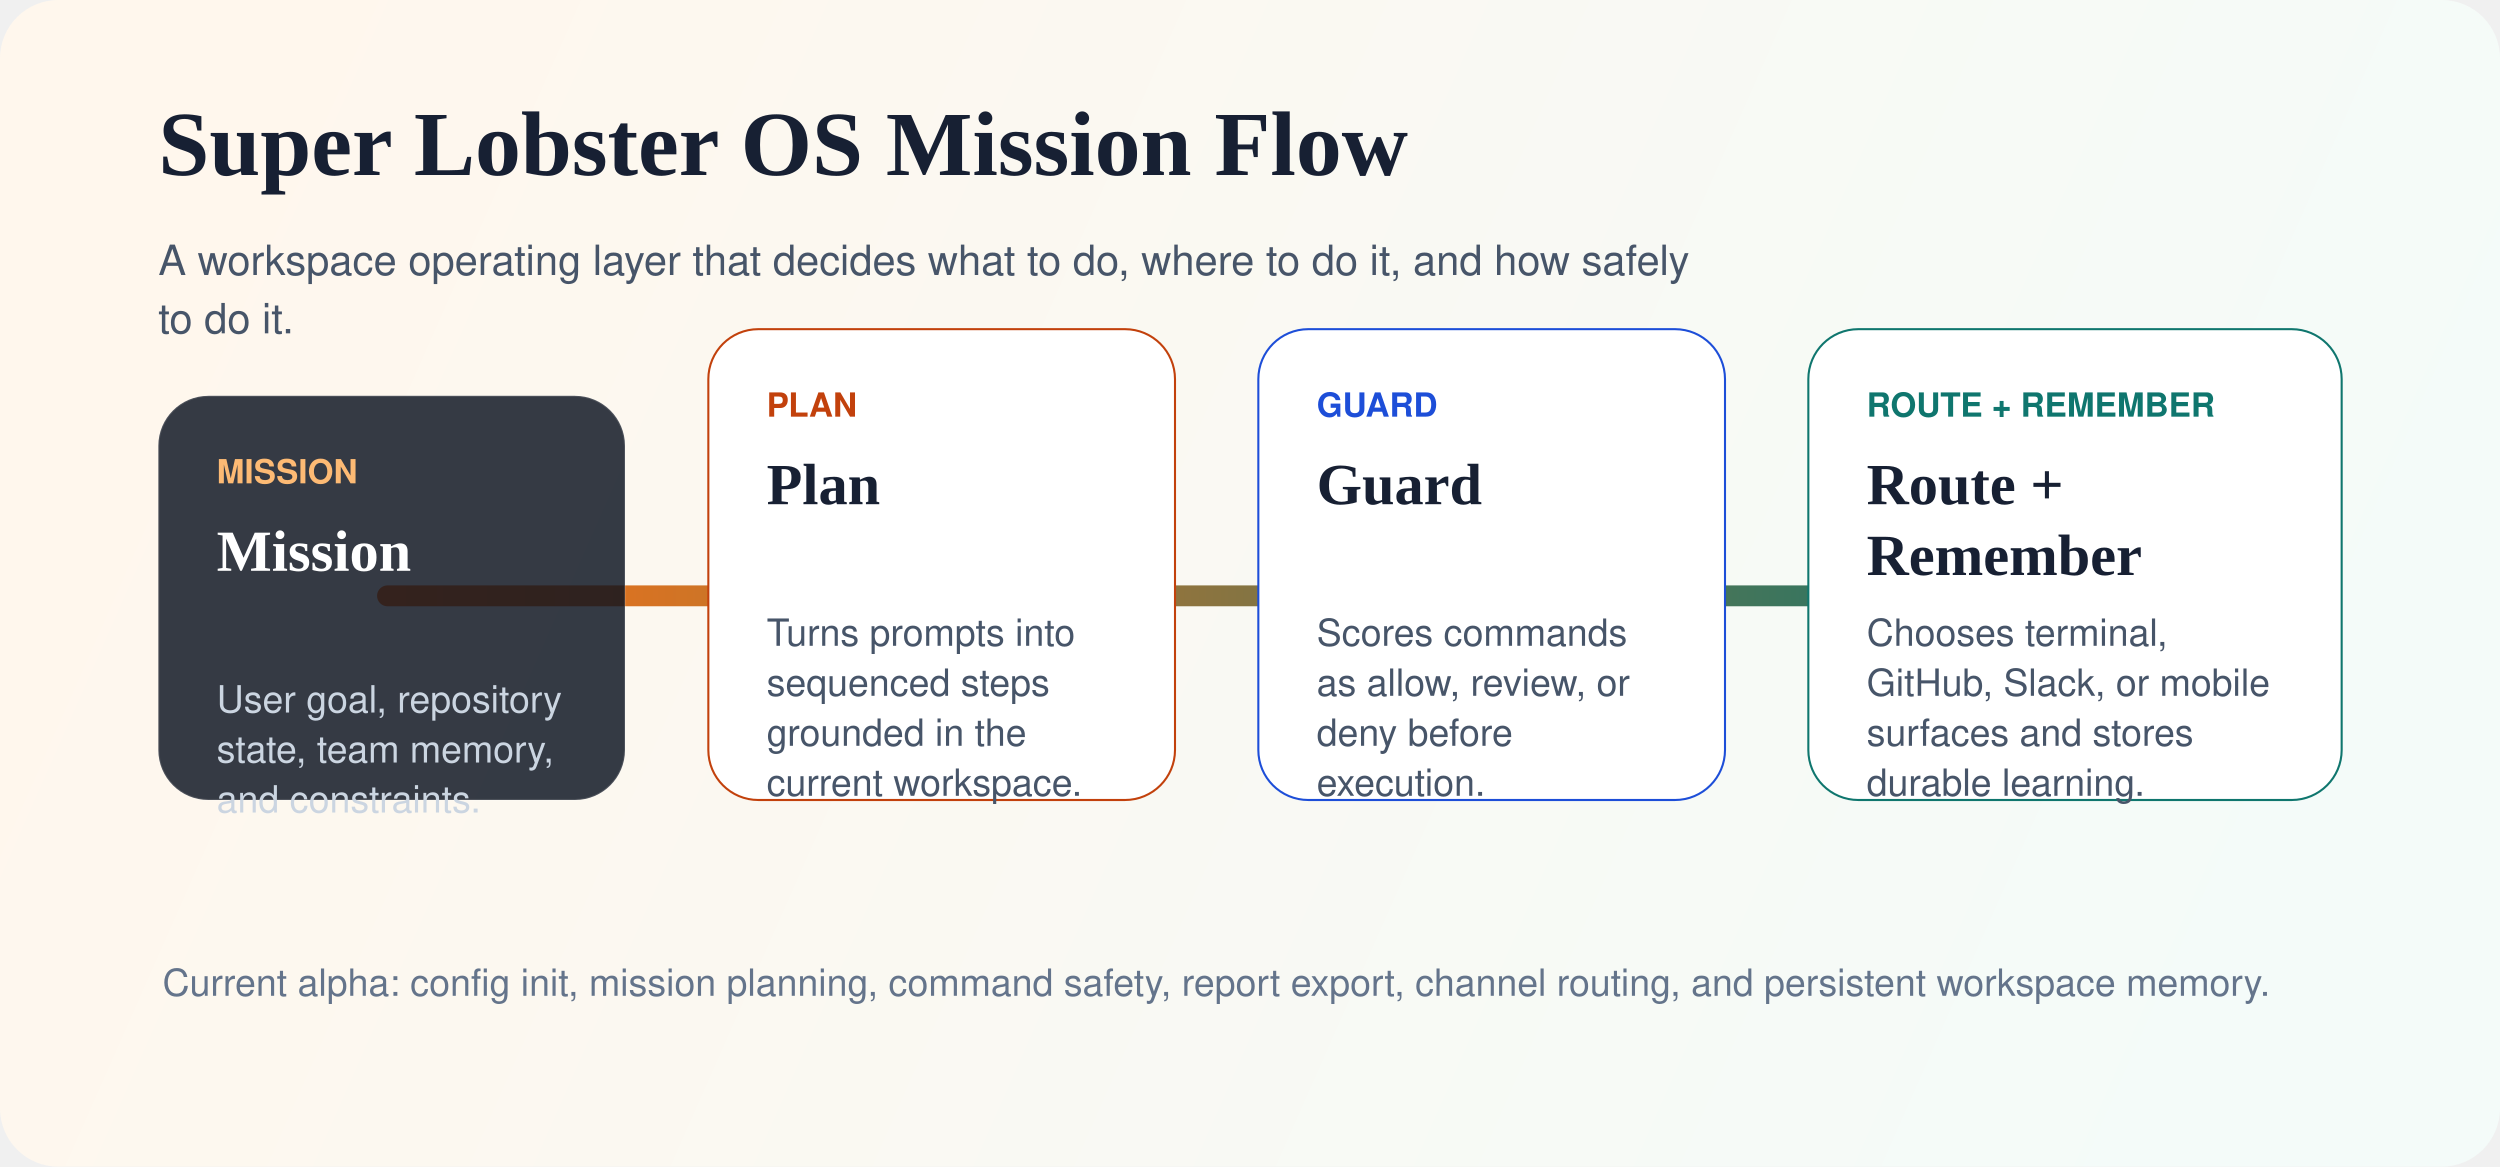
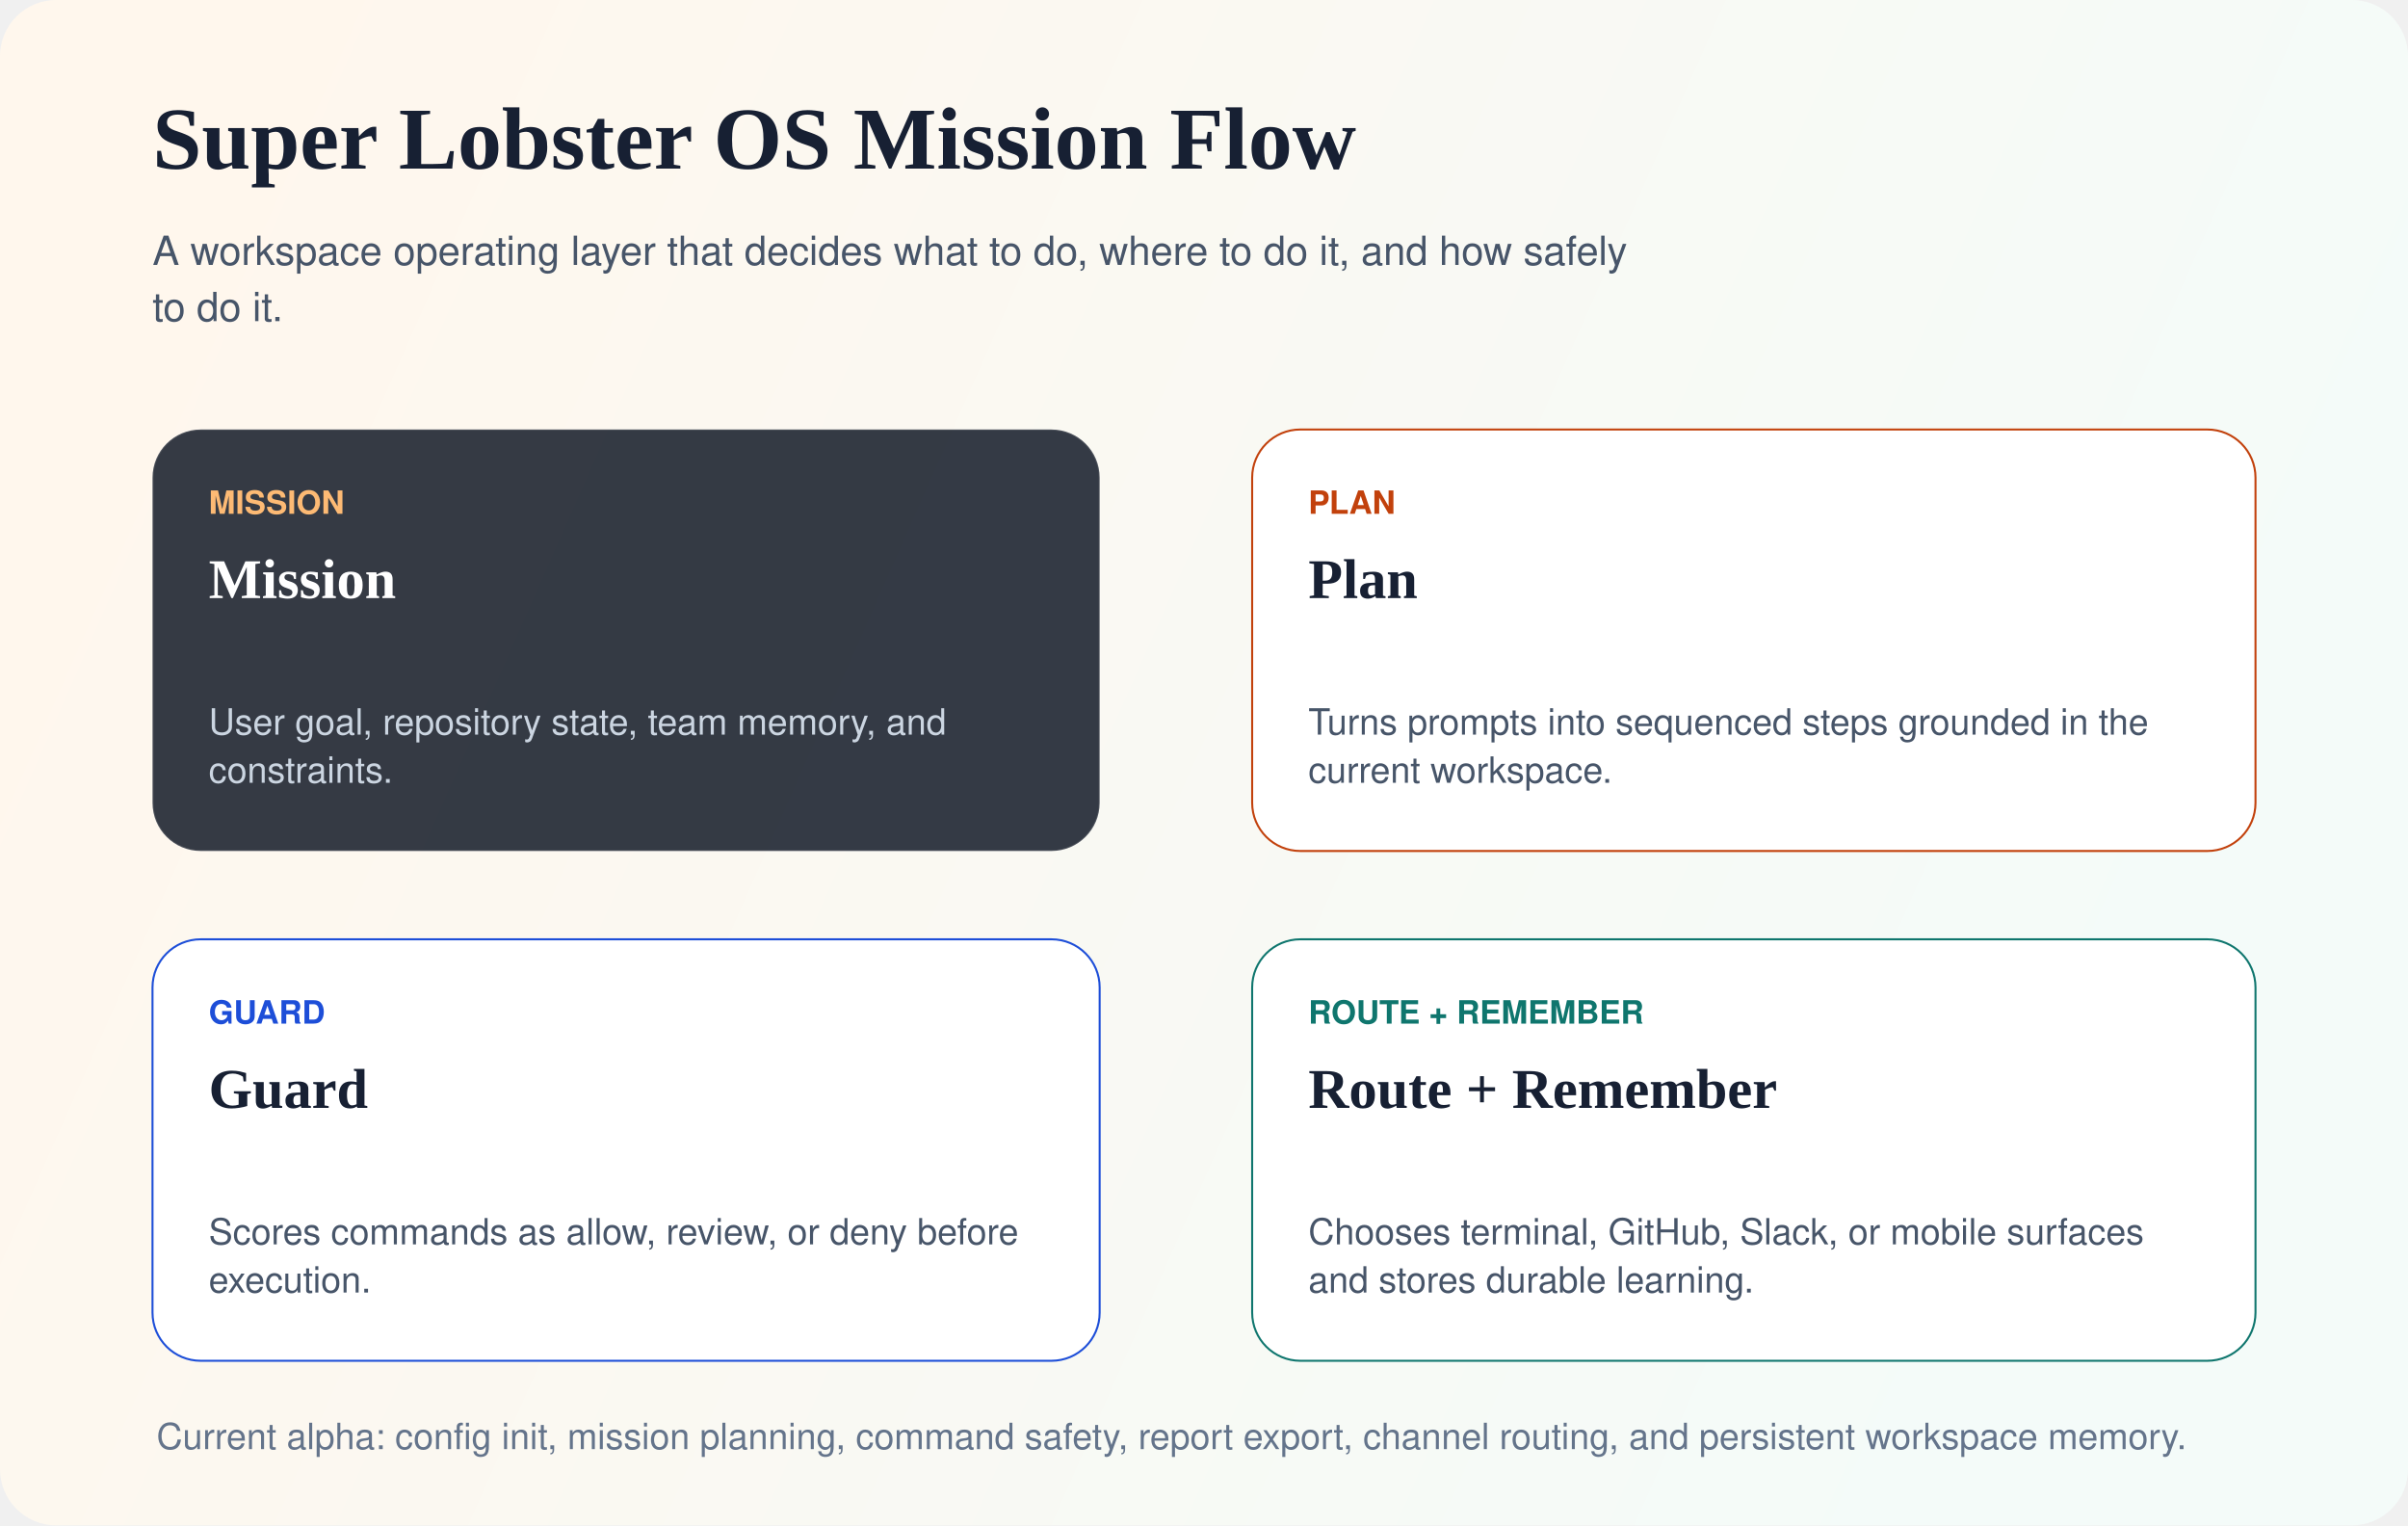
- <svg xmlns="http://www.w3.org/2000/svg" width="1200" height="560" viewBox="0 0 1200 560" fill="none">
+ <svg xmlns="http://www.w3.org/2000/svg" width="1200" height="760" viewBox="0 0 1200 760" fill="none">
  <defs>
    <linearGradient id="mapBg" x1="108" y1="58" x2="1080" y2="488" gradientUnits="userSpaceOnUse">
      <stop stop-color="#fff7ed" />
      <stop offset="1" stop-color="#f4fbf9" />
    </linearGradient>
    <linearGradient id="connector" x1="186" y1="286" x2="1018" y2="286" gradientUnits="userSpaceOnUse">
      <stop stop-color="#f97316" />
      <stop offset="1" stop-color="#0f766e" />
    </linearGradient>
  </defs>
-   <rect width="1200" height="560" rx="28" fill="url(#mapBg)" />
+   <rect width="1200" height="760" rx="28" fill="url(#mapBg)" />
  <text x="76" y="84" fill="#172033" font-family="Georgia, Times New Roman, serif" font-size="44" font-weight="700" letter-spacing="0">Super Lobster OS Mission Flow</text>
  <text x="76" y="132" fill="#475569" font-family="Helvetica, Arial, sans-serif" font-size="20" font-weight="400" letter-spacing="0">A workspace operating layer that decides what to do, where to do it, and how safely </text>
  <text x="76" y="160" fill="#475569" font-family="Helvetica, Arial, sans-serif" font-size="20" font-weight="400" letter-spacing="0">to do it.</text>
-   <line x1="186" y1="286" x2="1018" y2="286" stroke="url(#connector)" stroke-width="10" stroke-linecap="round" />
  <g>
-     <rect x="76" y="190" width="224" height="194" rx="24" fill="rgba(9, 17, 31, 0.82)" stroke="rgba(255,255,255,0.12)" />
-     <text x="104" y="232" fill="#fdba74" font-family="Helvetica, Arial, sans-serif" font-size="16" font-weight="700">MISSION</text>
-     <text x="104" y="274" fill="#ffffff" font-family="Georgia, Times New Roman, serif" font-size="28" font-weight="700" letter-spacing="0">Mission</text>
-     <text x="104" y="342" fill="#cbd5e1" font-family="Helvetica, Arial, sans-serif" font-size="18" font-weight="400" letter-spacing="0">User goal, repository </text>
-     <text x="104" y="366" fill="#cbd5e1" font-family="Helvetica, Arial, sans-serif" font-size="18" font-weight="400" letter-spacing="0">state, team memory, </text>
-     <text x="104" y="390" fill="#cbd5e1" font-family="Helvetica, Arial, sans-serif" font-size="18" font-weight="400" letter-spacing="0">and constraints.</text>
+     <rect x="76" y="214" width="472" height="210" rx="24" fill="rgba(9, 17, 31, 0.82)" stroke="rgba(255,255,255,0.12)" />
+     <text x="104" y="256" fill="#fdba74" font-family="Helvetica, Arial, sans-serif" font-size="16" font-weight="700">MISSION</text>
+     <text x="104" y="298" fill="#ffffff" font-family="Georgia, Times New Roman, serif" font-size="28" font-weight="700" letter-spacing="0">Mission</text>
+     <text x="104" y="366" fill="#cbd5e1" font-family="Helvetica, Arial, sans-serif" font-size="18" font-weight="400" letter-spacing="0">User goal, repository state, team memory, and </text>
+     <text x="104" y="390" fill="#cbd5e1" font-family="Helvetica, Arial, sans-serif" font-size="18" font-weight="400" letter-spacing="0">constraints.</text>
  </g>
  <g>
-     <rect x="340" y="158" width="224" height="226" rx="24" fill="#ffffff" stroke="#c2410c" />
-     <text x="368" y="200" fill="#c2410c" font-family="Helvetica, Arial, sans-serif" font-size="16" font-weight="700">PLAN</text>
-     <text x="368" y="242" fill="#172033" font-family="Georgia, Times New Roman, serif" font-size="28" font-weight="700" letter-spacing="0">Plan</text>
-     <text x="368" y="310" fill="#475569" font-family="Helvetica, Arial, sans-serif" font-size="18" font-weight="400" letter-spacing="0">Turns prompts into </text>
-     <text x="368" y="334" fill="#475569" font-family="Helvetica, Arial, sans-serif" font-size="18" font-weight="400" letter-spacing="0">sequenced steps </text>
-     <text x="368" y="358" fill="#475569" font-family="Helvetica, Arial, sans-serif" font-size="18" font-weight="400" letter-spacing="0">grounded in the </text>
-     <text x="368" y="382" fill="#475569" font-family="Helvetica, Arial, sans-serif" font-size="18" font-weight="400" letter-spacing="0">current workspace.</text>
+     <rect x="624" y="214" width="500" height="210" rx="24" fill="#ffffff" stroke="#c2410c" />
+     <text x="652" y="256" fill="#c2410c" font-family="Helvetica, Arial, sans-serif" font-size="16" font-weight="700">PLAN</text>
+     <text x="652" y="298" fill="#172033" font-family="Georgia, Times New Roman, serif" font-size="28" font-weight="700" letter-spacing="0">Plan</text>
+     <text x="652" y="366" fill="#475569" font-family="Helvetica, Arial, sans-serif" font-size="18" font-weight="400" letter-spacing="0">Turns prompts into sequenced steps grounded in the </text>
+     <text x="652" y="390" fill="#475569" font-family="Helvetica, Arial, sans-serif" font-size="18" font-weight="400" letter-spacing="0">current workspace.</text>
  </g>
  <g>
-     <rect x="604" y="158" width="224" height="226" rx="24" fill="#ffffff" stroke="#1d4ed8" />
-     <text x="632" y="200" fill="#1d4ed8" font-family="Helvetica, Arial, sans-serif" font-size="16" font-weight="700">GUARD</text>
-     <text x="632" y="242" fill="#172033" font-family="Georgia, Times New Roman, serif" font-size="28" font-weight="700" letter-spacing="0">Guard</text>
-     <text x="632" y="310" fill="#475569" font-family="Helvetica, Arial, sans-serif" font-size="18" font-weight="400" letter-spacing="0">Scores commands </text>
-     <text x="632" y="334" fill="#475569" font-family="Helvetica, Arial, sans-serif" font-size="18" font-weight="400" letter-spacing="0">as allow, review, or </text>
-     <text x="632" y="358" fill="#475569" font-family="Helvetica, Arial, sans-serif" font-size="18" font-weight="400" letter-spacing="0">deny before </text>
-     <text x="632" y="382" fill="#475569" font-family="Helvetica, Arial, sans-serif" font-size="18" font-weight="400" letter-spacing="0">execution.</text>
+     <rect x="76" y="468" width="472" height="210" rx="24" fill="#ffffff" stroke="#1d4ed8" />
+     <text x="104" y="510" fill="#1d4ed8" font-family="Helvetica, Arial, sans-serif" font-size="16" font-weight="700">GUARD</text>
+     <text x="104" y="552" fill="#172033" font-family="Georgia, Times New Roman, serif" font-size="28" font-weight="700" letter-spacing="0">Guard</text>
+     <text x="104" y="620" fill="#475569" font-family="Helvetica, Arial, sans-serif" font-size="18" font-weight="400" letter-spacing="0">Scores commands as allow, review, or deny before </text>
+     <text x="104" y="644" fill="#475569" font-family="Helvetica, Arial, sans-serif" font-size="18" font-weight="400" letter-spacing="0">execution.</text>
  </g>
  <g>
-     <rect x="868" y="158" width="256" height="226" rx="24" fill="#ffffff" stroke="#0f766e" />
-     <text x="896" y="200" fill="#0f766e" font-family="Helvetica, Arial, sans-serif" font-size="16" font-weight="700">ROUTE + REMEMBER</text>
-     <text x="896" y="242" fill="#172033" font-family="Georgia, Times New Roman, serif" font-size="28" font-weight="700" letter-spacing="0">Route + </text>
-     <text x="896" y="276" fill="#172033" font-family="Georgia, Times New Roman, serif" font-size="28" font-weight="700" letter-spacing="0">Remember</text>
-     <text x="896" y="310" fill="#475569" font-family="Helvetica, Arial, sans-serif" font-size="18" font-weight="400" letter-spacing="0">Chooses terminal, </text>
-     <text x="896" y="334" fill="#475569" font-family="Helvetica, Arial, sans-serif" font-size="18" font-weight="400" letter-spacing="0">GitHub, Slack, or mobile </text>
-     <text x="896" y="358" fill="#475569" font-family="Helvetica, Arial, sans-serif" font-size="18" font-weight="400" letter-spacing="0">surfaces and stores </text>
-     <text x="896" y="382" fill="#475569" font-family="Helvetica, Arial, sans-serif" font-size="18" font-weight="400" letter-spacing="0">durable learning.</text>
+     <rect x="624" y="468" width="500" height="210" rx="24" fill="#ffffff" stroke="#0f766e" />
+     <text x="652" y="510" fill="#0f766e" font-family="Helvetica, Arial, sans-serif" font-size="16" font-weight="700">ROUTE + REMEMBER</text>
+     <text x="652" y="552" fill="#172033" font-family="Georgia, Times New Roman, serif" font-size="28" font-weight="700" letter-spacing="0">Route + Remember</text>
+     <text x="652" y="620" fill="#475569" font-family="Helvetica, Arial, sans-serif" font-size="18" font-weight="400" letter-spacing="0">Chooses terminal, GitHub, Slack, or mobile surfaces </text>
+     <text x="652" y="644" fill="#475569" font-family="Helvetica, Arial, sans-serif" font-size="18" font-weight="400" letter-spacing="0">and stores durable learning.</text>
  </g>
-   <text x="78" y="478" fill="#64748b" font-family="Helvetica, Arial, sans-serif" font-size="18">Current alpha: config init, mission planning, command safety, report export, channel routing, and persistent workspace memory.</text>
+   <text x="78" y="722" fill="#64748b" font-family="Helvetica, Arial, sans-serif" font-size="18">Current alpha: config init, mission planning, command safety, report export, channel routing, and persistent workspace memory.</text>
</svg>
